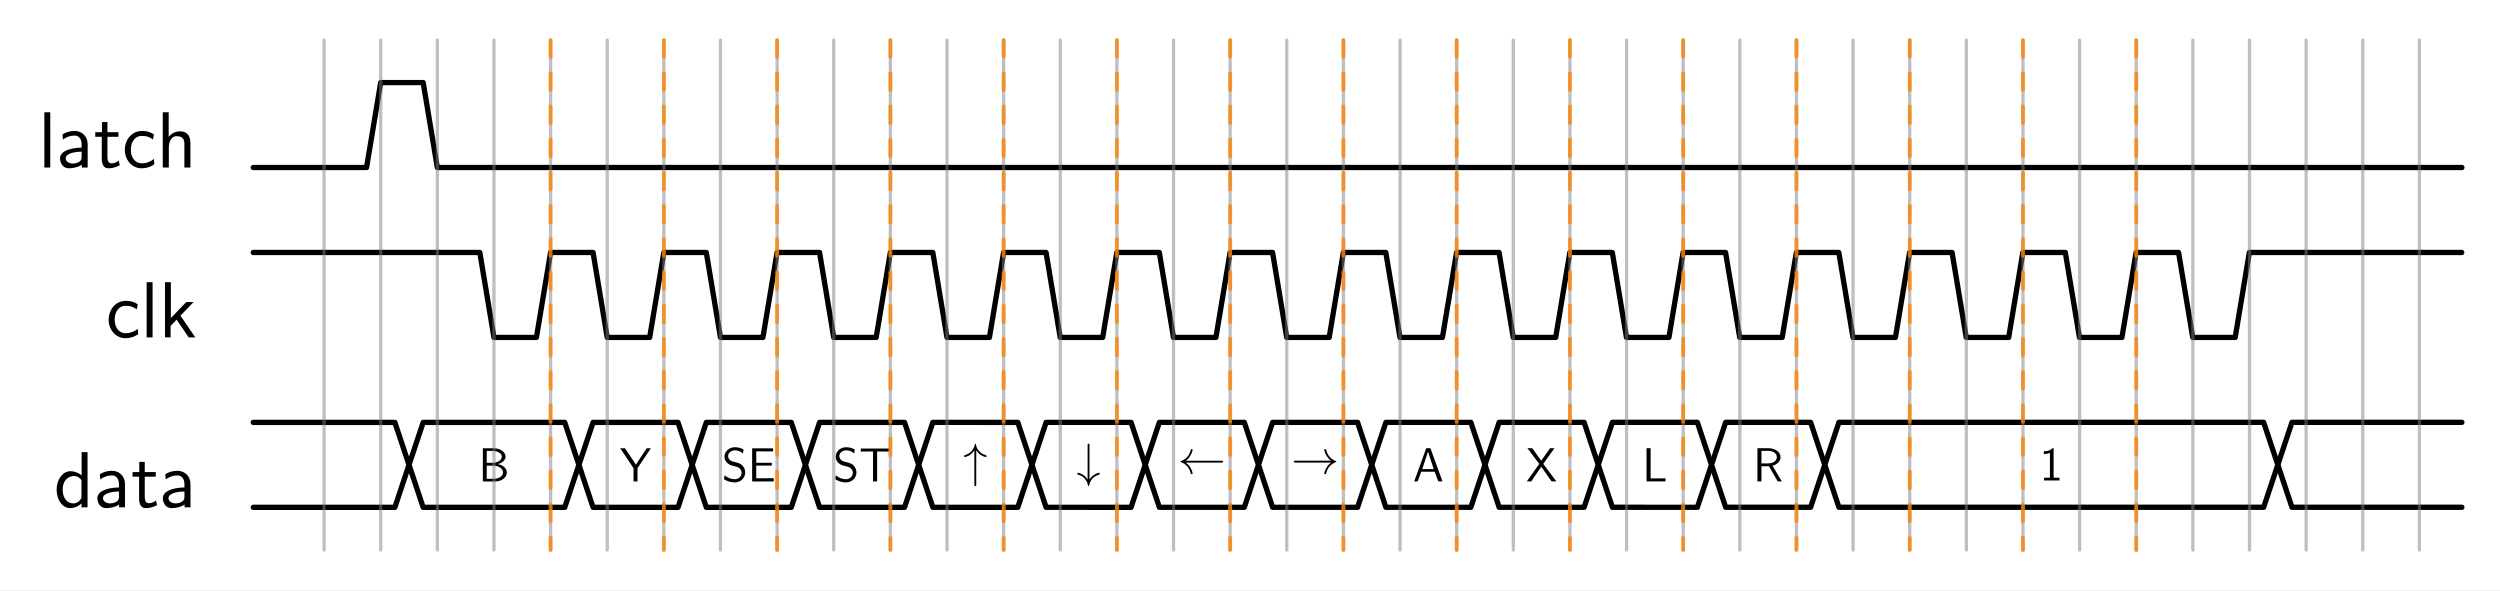
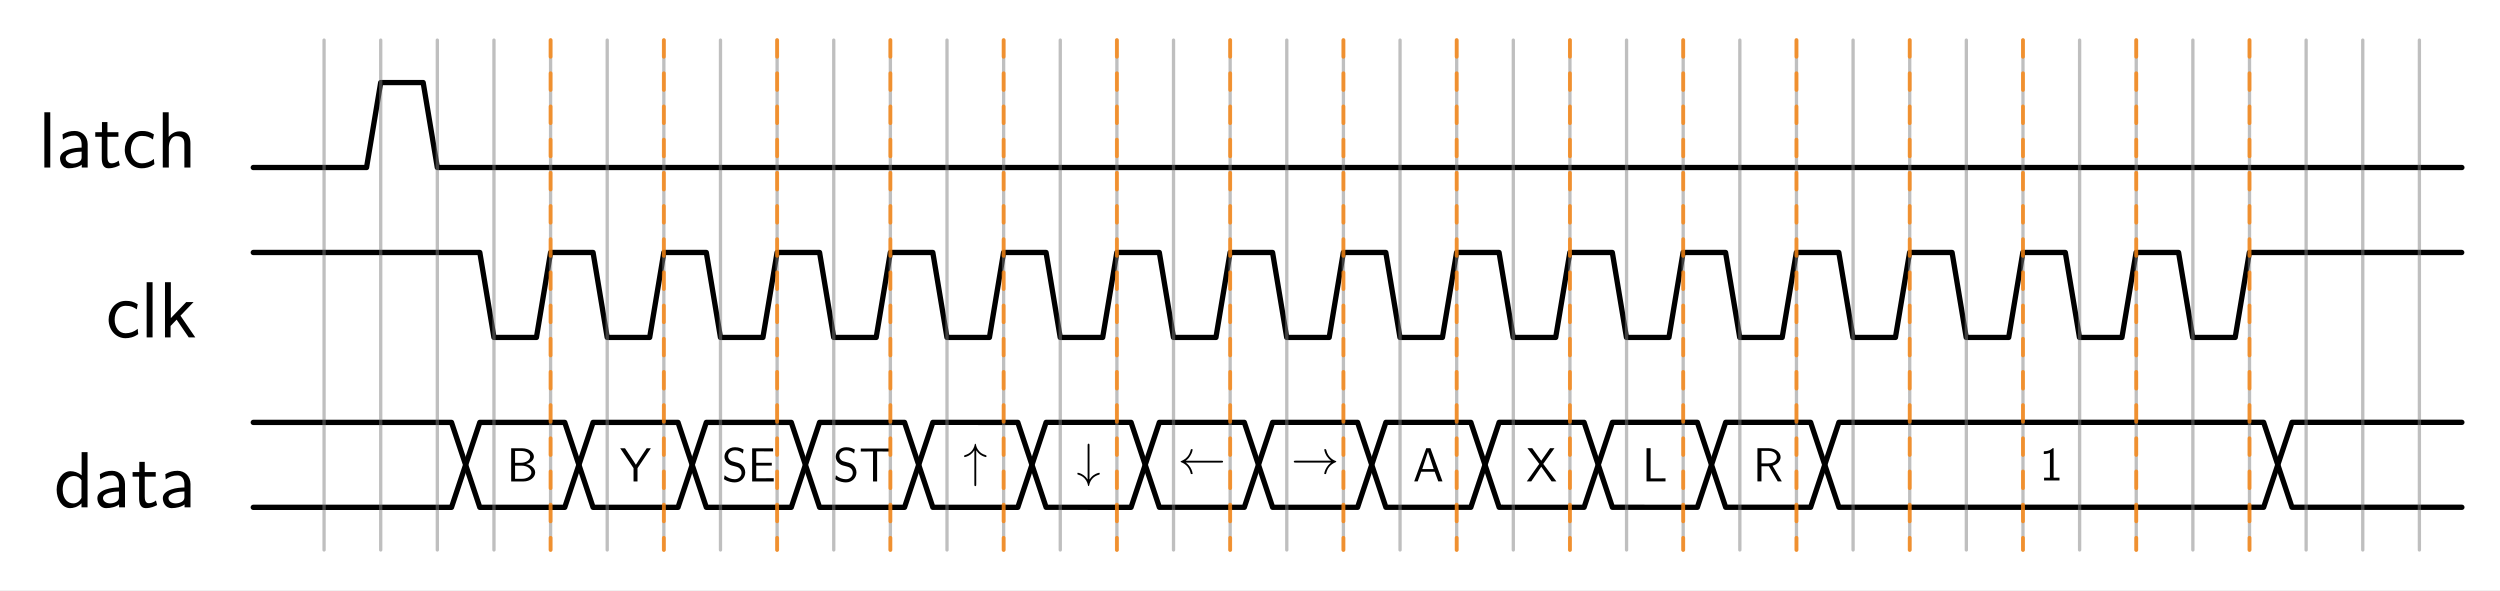
<svg xmlns="http://www.w3.org/2000/svg" version="1.1" id="svg1" width="600.496" height="141.733" viewBox="0 0 600.496 141.733">
  <defs id="defs1" />
  <g id="g1">
    <path id="path1" d="M 0,0 H 450.372 V 106.3 H 0 Z" style="fill:#ffffff;fill-opacity:1;fill-rule:nonzero;stroke:none" transform="matrix(1.333333,0,0,-1.333333,0,141.7333)" />
    <path id="path2" d="M -45.129,-75.62 V 29.682 H 404.249 V -75.62 Z" style="fill:#ffffff;fill-opacity:1;fill-rule:nonzero;stroke:none" transform="matrix(1.333333,0,0,-1.333333,60.83867,40.24133)" />
    <path id="path3" d="M 2.18,-9.949 H 1.113 V 7.109375e-4 h 1.066 z m 6.738,5.742 c 0,-1.371 -0.996,-2.379 -2.332,-2.379 -0.855,0 -1.5,0.199 -2.203,0.609 l 0.082,0.938 c 0.633,-0.457 1.289,-0.715 2.121,-0.715 0.668,0 1.242,0.527 1.242,1.582 v 0.586 c -0.656,0.023 -1.512,0.07 -2.367,0.363 -0.961,0.328 -1.523,0.855 -1.523,1.57 0,0.633 0.375,1.793 1.594,1.793 0.785,0 1.793,-0.223 2.32,-0.668 V 7.109375e-4 h 1.066 z m -1.09,2.285 c 0,0.281 0,0.633 -0.48,0.914 -0.387,0.246 -0.867,0.293 -1.09,0.293 -0.773,0 -1.301,-0.422 -1.301,-0.949 0,-0.973 1.992,-1.195 2.871,-1.195 z m 4.649,-3.609 h 1.98 v -0.832 h -1.98 v -1.828 h -0.984 v 1.828 h -1.207 v 0.832 h 1.172 v 3.855 c 0,0.832 0.188,1.816 1.184,1.816 0.961,0 1.617,-0.328 2.062,-0.551 L 14.493,-1.241 c -0.504,0.434 -1.031,0.492 -1.289,0.492 -0.633,0 -0.727,-0.668 -0.727,-1.172 z m 8.376,3.984 c -0.656,0.527 -1.395,0.797 -2.191,0.797 -1.195,0 -1.969,-1.055 -1.969,-2.449 0,-1.195 0.574,-2.496 2.004,-2.496 0.961,0 1.371,0.234 1.98,0.645 l 0.176,-0.926 c -0.832,-0.492 -1.312,-0.609 -2.156,-0.609 -1.98,0 -3.094,1.758 -3.094,3.387 0,1.84 1.312,3.34 3.035,3.34 0.703,0 1.512,-0.164 2.297,-0.738 0,-0.047 -0.047,-0.492 -0.059,-0.551 z m 6.574,-2.766 c 0,-0.879 -0.188,-2.203 -1.922,-2.203 -0.984,0 -1.652,0.562 -1.992,0.996 V -9.949 H 22.447 V 7.109375e-4 h 1.09 V -3.574 c 0,-0.891 0.328,-2.074 1.418,-2.074 1.336,0 1.383,0.926 1.383,1.43 V 7.109375e-4 h 1.09 z m 0,0" style="fill:#000000;fill-opacity:1;fill-rule:nonzero;stroke:none" aria-label="latch" transform="matrix(1.333333,0,0,1.333333,9.168,40.23733)" />
    <path id="path4" d="m 0,0.004 h 20.404 l 2.55,15.303 h 7.651 L 33.156,0.004 h 364.717" style="fill:none;stroke:#000000;stroke-width:0.956;stroke-linecap:round;stroke-linejoin:round;stroke-miterlimit:10;stroke-dasharray:none;stroke-opacity:1" transform="matrix(1.333333,0,0,-1.333333,60.83867,40.24133)" />
    <path id="path5" d="m 5.753,-1.548 c -0.656,0.527 -1.395,0.797 -2.191,0.797 -1.195,0 -1.969,-1.055 -1.969,-2.449 0,-1.195 0.574,-2.496 2.004,-2.496 0.961,0 1.371,0.234 1.98,0.645 l 0.176,-0.926 c -0.832,-0.492 -1.312,-0.609 -2.156,-0.609 -1.98,0 -3.094,1.758 -3.094,3.387 0,1.84 1.312,3.34 3.035,3.34 0.703,0 1.512,-0.164 2.297,-0.738 0,-0.047 -0.047,-0.492 -0.059,-0.551 z M 8.422,-9.95 H 7.356 v 9.949 h 1.066 z m 5.027,6.035 2.355,-2.449 h -1.324 l -2.766,2.883 v -6.469 h -1.055 v 9.949 h 1.008 V -2.063 l 1.09,-1.137 2.18,3.199 h 1.184 z m 0,0" style="fill:#000000;fill-opacity:1;fill-rule:nonzero;stroke:none" aria-label="clk" transform="matrix(1.333333,0,0,1.333333,25.41867,81.048)" />
    <path id="path6" d="m 0,-15.303 h 40.807 l 2.55,-15.303 h 7.651 l 2.55,15.303 h 7.651 l 2.55,-15.303 h 7.651 l 2.55,15.303 h 7.651 l 2.55,-15.303 h 7.651 l 2.55,15.303 h 7.651 l 2.55,-15.303 h 7.651 l 2.55,15.303 h 7.651 l 2.55,-15.303 h 7.651 l 2.55,15.303 h 7.651 l 2.55,-15.303 h 7.651 l 2.55,15.303 h 7.651 l 2.55,-15.303 h 7.651 l 2.55,15.303 h 7.651 l 2.55,-15.303 h 7.651 l 2.55,15.303 h 7.651 l 2.55,-15.303 h 7.651 l 2.55,15.303 h 7.651 l 2.55,-15.303 h 7.651 l 2.55,15.303 h 7.651 l 2.55,-15.303 h 7.651 l 2.55,15.303 h 7.651 l 2.55,-15.303 h 7.651 l 2.55,15.303 h 7.651 l 2.55,-15.303 h 7.651 l 2.55,15.303 h 7.651 l 2.55,-15.303 h 7.651 l 2.55,15.303 h 7.651 l 2.55,-15.303 h 7.651 l 2.55,15.303 h 7.651 l 2.55,-15.303 h 7.651 l 2.55,15.303 h 38.257" style="fill:none;stroke:#000000;stroke-width:0.956;stroke-linecap:round;stroke-linejoin:round;stroke-miterlimit:10;stroke-dasharray:none;stroke-opacity:1" transform="matrix(1.333333,0,0,-1.333333,60.83867,40.24133)" />
    <path id="path7" d="M 6.072,-9.948 H 5.005 v 4.184 c -0.656,-0.551 -1.406,-0.75 -2.016,-0.75 -1.371,0 -2.484,1.465 -2.484,3.328 0,1.852 1.055,3.328 2.426,3.328 0.527,0 1.336,-0.164 2.051,-0.867 v 0.727 h 1.09 z m -1.09,8.262 c -0.352,0.609 -0.844,0.973 -1.477,0.973 -0.879,0 -1.91,-0.68 -1.91,-2.461 0,-1.898 1.219,-2.473 2.051,-2.473 0.562,0 1.02,0.281 1.336,0.762 z m 7.837,-2.52 c 0,-1.371 -0.996,-2.379 -2.332,-2.379 -0.855,0 -1.5,0.199 -2.203,0.609 l 0.082,0.938 c 0.633,-0.457 1.289,-0.715 2.121,-0.715 0.668,0 1.242,0.527 1.242,1.582 v 0.586 c -0.656,0.023 -1.512,0.07 -2.367,0.363 -0.961,0.328 -1.523,0.855 -1.523,1.57 0,0.633 0.375,1.793 1.594,1.793 0.785,0 1.793,-0.223 2.32,-0.668 v 0.527 h 1.066 z m -1.09,2.285 c 0,0.281 0,0.633 -0.48,0.914 -0.387,0.246 -0.867,0.293 -1.09,0.293 -0.773,0 -1.301,-0.422 -1.301,-0.949 0,-0.973 1.992,-1.195 2.871,-1.195 z m 4.649,-3.609 h 1.98 v -0.832 h -1.98 v -1.828 h -0.984 v 1.828 h -1.207 v 0.832 h 1.172 v 3.855 c 0,0.832 0.188,1.816 1.184,1.816 0.961,0 1.617,-0.328 2.062,-0.551 L 18.394,-1.241 c -0.504,0.434 -1.031,0.492 -1.289,0.492 -0.633,0 -0.727,-0.668 -0.727,-1.172 z m 8.238,1.324 c 0,-1.371 -0.996,-2.379 -2.332,-2.379 -0.855,0 -1.5,0.199 -2.203,0.609 l 0.082,0.938 c 0.633,-0.457 1.289,-0.715 2.121,-0.715 0.668,0 1.242,0.527 1.242,1.582 v 0.586 c -0.656,0.023 -1.512,0.07 -2.367,0.363 -0.961,0.328 -1.523,0.855 -1.523,1.57 0,0.633 0.375,1.793 1.594,1.793 0.785,0 1.793,-0.223 2.32,-0.668 v 0.527 h 1.066 z m -1.09,2.285 c 0,0.281 0,0.633 -0.48,0.914 -0.387,0.246 -0.867,0.293 -1.09,0.293 -0.773,0 -1.301,-0.422 -1.301,-0.949 0,-0.973 1.992,-1.195 2.871,-1.195 z m 0,0" style="fill:#000000;fill-opacity:1;fill-rule:nonzero;stroke:none" aria-label="data" transform="matrix(1.333333,0,0,1.333333,12.932,121.8653)" />
-     <path id="path8" d="m 0,-45.914 25.505,-9e-4 2.55,-7.651 -2.55,-7.651 L 0,-61.217" style="fill:none;stroke:#000000;stroke-width:0.956;stroke-linecap:round;stroke-linejoin:round;stroke-miterlimit:10;stroke-dasharray:none;stroke-opacity:1" transform="matrix(1.333333,0,0,-1.333333,60.83867,40.24133)" />
-     <path id="path9" d="m 28.055,-53.565 2.55,7.651 25.505,-9.1e-4 2.55,-7.651 -2.55,-7.651 -25.505,0.002 -2.55,7.651" style="fill:none;stroke:#000000;stroke-width:0.956;stroke-linecap:round;stroke-linejoin:round;stroke-miterlimit:10;stroke-dasharray:none;stroke-opacity:1" transform="matrix(1.333333,0,0,-1.333333,60.83867,40.24133)" />
-     <path id="path10" d="M 1.327,-9.96 V 6.640625e-4 h 3.711 c 2.031,0 3.496,-1.289 3.496,-2.695 0,-1.27 -1.25,-2.285 -2.715,-2.52 1.68,-0.449 2.324,-1.426 2.324,-2.246 0,-1.289 -1.465,-2.5 -3.496,-2.5 z m 1.172,4.355 v -3.555 h 1.758 c 1.543,0 2.773,0.762 2.773,1.719 0,0.996 -1.23,1.836 -2.754,1.836 z m 0,4.805 V -4.745 h 1.914 c 1.836,0 2.988,1.035 2.988,2.031 0,1.016 -1.152,1.914 -2.773,1.914 z m 0,0" style="fill:#000000;fill-opacity:1;fill-rule:nonzero;stroke:none" aria-label="B" transform="matrix(0.8,0,0,0.8,114.9187,115.644)" />
+     <path id="path8" d="m 0,-45.914 35.707,-9e-4 2.55,-7.651 -2.55,-7.651 L 0,-61.217" style="fill:none;stroke:#000000;stroke-width:0.956;stroke-linecap:round;stroke-linejoin:round;stroke-miterlimit:10;stroke-dasharray:none;stroke-opacity:1" transform="matrix(1.333333,0,0,-1.333333,60.83867,40.24133)" />
+     <path id="path9" d="m 38.257,-53.565 2.55,7.651 15.303,-9.1e-4 2.55,-7.651 -2.55,-7.651 -15.303,0.002 -2.55,7.651" style="fill:none;stroke:#000000;stroke-width:0.956;stroke-linecap:round;stroke-linejoin:round;stroke-miterlimit:10;stroke-dasharray:none;stroke-opacity:1" transform="matrix(1.333333,0,0,-1.333333,60.83867,40.24133)" />
+     <path id="path10" d="M 1.327,-9.96 V 6.640625e-4 H 5.037 c 2.031,0 3.496,-1.289 3.496,-2.695 0,-1.27 -1.25,-2.285 -2.715,-2.52 1.68,-0.449 2.324,-1.426 2.324,-2.246 0,-1.289 -1.465,-2.5 -3.496,-2.5 z m 1.172,4.355 V -9.159 H 4.256 c 1.543,0 2.773,0.762 2.773,1.719 0,0.996 -1.23,1.836 -2.754,1.836 z m 0,4.805 V -4.745 H 4.412 c 1.836,0 2.988,1.035 2.988,2.031 0,1.016 -1.152,1.914 -2.773,1.914 z m 0,0" style="fill:#000000;fill-opacity:1;fill-rule:nonzero;stroke:none" aria-label="B" transform="matrix(0.8,0,0,0.8,121.72,115.644)" />
    <path id="path11" d="m 58.661,-53.564 2.55,7.651 15.303,-9.2e-4 2.55,-7.651 -2.55,-7.651 -15.303,0.002 -2.55,7.651" style="fill:none;stroke:#000000;stroke-width:0.956;stroke-linecap:round;stroke-linejoin:round;stroke-miterlimit:10;stroke-dasharray:none;stroke-opacity:1" transform="matrix(1.333333,0,0,-1.333333,60.83867,40.24133)" />
    <path id="path12" d="m 9.238,-9.959 h -1.25 L 5.527,-6.248 C 5.254,-5.838 4.961,-5.388 4.746,-5.017 4.688,-5.076 4.531,-5.369 3.926,-6.306 L 1.484,-9.959 H 0.039 L 4.043,-3.982 V 0.002 H 5.234 V -3.982 Z m 0,0" style="fill:#000000;fill-opacity:1;fill-rule:nonzero;stroke:none" aria-label="Y" transform="matrix(0.8,0,0,0.8,148.9413,115.6427)" />
    <path id="path13" d="m 79.064,-53.563 2.55,7.651 15.303,-9.1e-4 2.55,-7.651 -2.55,-7.651 -15.303,0.002 -2.55,7.651" style="fill:none;stroke:#000000;stroke-width:0.956;stroke-linecap:round;stroke-linejoin:round;stroke-miterlimit:10;stroke-dasharray:none;stroke-opacity:1" transform="matrix(1.333333,0,0,-1.333333,60.83867,40.24133)" />
    <path id="path14" d="m 6.525,-9.571 c -0.586,-0.312 -1.289,-0.703 -2.578,-0.703 -1.914,0 -3.164,1.387 -3.164,2.832 0,1.016 0.605,1.68 0.684,1.738 0.703,0.723 1.191,0.859 2.109,1.074 1.211,0.312 1.426,0.371 1.875,0.84 0.254,0.254 0.469,0.723 0.469,1.211 0,0.996 -0.82,1.914 -2.051,1.914 -1.055,0 -2.168,-0.41 -3.027,-1.191 l -0.215,1.172 c 1.309,0.859 2.578,0.977 3.242,0.977 1.855,0 3.145,-1.406 3.145,-3.008 0,-0.918 -0.43,-1.602 -0.762,-1.973 C 5.607,-5.392 5.06,-5.528 4.103,-5.763 3.127,-6.017 2.775,-6.095 2.463,-6.407 2.267,-6.602 1.877,-6.954 1.877,-7.618 c 0,-0.859 0.801,-1.719 2.051,-1.719 1.23,0 1.875,0.488 2.383,0.938 z m 8.467,4.824 v -0.859 H 10.324 v -3.438 h 1.953 c 0.176,0 0.352,0.02 0.527,0.02 h 2.578 V -9.942 H 9.093 V -8.8541667e-4 H 15.578 V -0.977 h -1.895 c -0.156,0 -0.332,0.02 -0.508,0.02 H 10.324 V -4.747 Z m 0,0" style="fill:#000000;fill-opacity:1;fill-rule:nonzero;stroke:none" aria-label="SE" transform="matrix(0.8,0,0,0.8,173.3893,115.6413)" />
    <path id="path15" d="m 99.468,-53.562 2.55,7.651 15.303,-9e-4 2.55,-7.651 -2.55,-7.651 -15.303,0.002 -2.55,7.651" style="fill:none;stroke:#000000;stroke-width:0.956;stroke-linecap:round;stroke-linejoin:round;stroke-miterlimit:10;stroke-dasharray:none;stroke-opacity:1" transform="matrix(1.333333,0,0,-1.333333,60.83867,40.24133)" />
    <path id="path16" d="m 6.523,-9.571 c -0.586,-0.312 -1.289,-0.703 -2.578,-0.703 -1.914,0 -3.164,1.387 -3.164,2.832 0,1.016 0.605,1.68 0.684,1.738 0.703,0.723 1.191,0.859 2.109,1.074 1.211,0.312 1.426,0.371 1.875,0.84 0.254,0.254 0.469,0.723 0.469,1.211 0,0.996 -0.82,1.914 -2.051,1.914 -1.055,0 -2.168,-0.41 -3.027,-1.191 l -0.215,1.172 c 1.309,0.859 2.578,0.977 3.242,0.977 1.855,0 3.145,-1.406 3.145,-3.008 0,-0.918 -0.43,-1.602 -0.762,-1.973 C 5.606,-5.392 5.059,-5.528 4.102,-5.763 3.125,-6.017 2.773,-6.095 2.461,-6.407 2.266,-6.602 1.875,-6.954 1.875,-7.618 c 0,-0.859 0.801,-1.719 2.051,-1.719 1.23,0 1.875,0.488 2.383,0.938 z m 6.689,0.566 h 1.27 c 0.176,0 0.332,0.02 0.508,0.02 h 1.895 V -9.884 H 8.311 v 0.898 h 1.895 c 0.176,0 0.332,-0.02 0.508,-0.02 h 1.27 v 9.004 h 1.23 z m 0,0" style="fill:#000000;fill-opacity:1;fill-rule:nonzero;stroke:none" aria-label="ST" transform="matrix(0.8,0,0,0.8,200.1093,115.6413)" />
    <path id="path17" d="m 119.872,-53.561 2.55,7.651 15.303,-9.2e-4 2.55,-7.651 -2.55,-7.651 -15.303,0.002 -2.55,7.651" style="fill:none;stroke:#000000;stroke-width:0.956;stroke-linecap:round;stroke-linejoin:round;stroke-miterlimit:10;stroke-dasharray:none;stroke-opacity:1" transform="matrix(1.333333,0,0,-1.333333,60.83867,40.24133)" />
    <path id="path18" d="m 3.867,-7.967 c 0.352,0.547 0.762,0.957 1.113,1.23 0.879,0.645 1.758,0.801 1.777,0.801 0.176,0 0.176,-0.156 0.176,-0.273 0,-0.234 -0.02,-0.254 -0.332,-0.352 -0.977,-0.273 -1.543,-0.781 -1.855,-1.152 -0.742,-0.781 -0.918,-1.641 -0.996,-2.109 -0.02,-0.059 -0.078,-0.117 -0.156,-0.117 -0.137,0 -0.156,0.078 -0.176,0.254 -0.332,1.582 -1.348,2.715 -2.93,3.164 -0.215,0.059 -0.254,0.059 -0.254,0.312 0,0.117 0,0.273 0.176,0.273 0.059,0 0.898,-0.156 1.719,-0.762 0.469,-0.352 0.859,-0.781 1.172,-1.27 v 10.234 c 0,0.254 0,0.527 0.293,0.527 0.273,0 0.273,-0.273 0.273,-0.527 z m 0,0" style="fill:#000000;fill-opacity:1;fill-rule:nonzero;stroke:none" aria-label="↑" transform="matrix(0.8,0,0,0.8,231.3987,114.5413)" />
    <path id="path19" d="m 140.276,-53.56 2.55,7.651 15.303,-9.2e-4 2.55,-7.651 -2.55,-7.651 -15.303,0.002 -2.55,7.651" style="fill:none;stroke:#000000;stroke-width:0.956;stroke-linecap:round;stroke-linejoin:round;stroke-miterlimit:10;stroke-dasharray:none;stroke-opacity:1" transform="matrix(1.333333,0,0,-1.333333,60.83867,40.24133)" />
    <path id="path20" d="m 3.866,-9.454 c 0,-0.254 0,-0.508 -0.273,-0.508 -0.293,0 -0.293,0.254 -0.293,0.508 V 0.78 c -0.352,-0.547 -0.742,-0.938 -1.113,-1.211 C 1.327,-1.095 0.448,-1.232 0.409,-1.232 c -0.176,0 -0.176,0.156 -0.176,0.273 0,0.234 0.02,0.234 0.332,0.332 C 1.542,-0.353 2.108,0.175 2.44,0.526 3.163,1.327 3.338,2.186 3.436,2.636 c 0,0.059 0.059,0.137 0.156,0.137 0.117,0 0.137,-0.098 0.176,-0.234 0.312,-1.621 1.348,-2.734 2.93,-3.184 0.215,-0.078 0.234,-0.078 0.234,-0.312 0,-0.117 0,-0.273 -0.176,-0.273 -0.039,0 -0.879,0.156 -1.699,0.742 -0.488,0.352 -0.859,0.781 -1.191,1.27 z m 0,0" style="fill:#000000;fill-opacity:1;fill-rule:nonzero;stroke:none" aria-label="↓" transform="matrix(0.8,0,0,0.8,258.6027,114.54)" />
    <path id="path21" d="m 160.679,-53.559 2.55,7.651 15.303,-9.1e-4 2.55,-7.651 -2.55,-7.651 -15.303,0.002 -2.55,7.651" style="fill:none;stroke:#000000;stroke-width:0.956;stroke-linecap:round;stroke-linejoin:round;stroke-miterlimit:10;stroke-dasharray:none;stroke-opacity:1" transform="matrix(1.333333,0,0,-1.333333,60.83867,40.24133)" />
    <path id="path22" d="m 13.026,-3.298 c 0.273,0 0.527,0 0.527,-0.293 0,-0.273 -0.254,-0.273 -0.527,-0.273 H 2.362 c 0.801,-0.605 1.191,-1.191 1.289,-1.387 0.664,-0.996 0.762,-1.895 0.762,-1.914 0,-0.176 -0.156,-0.176 -0.273,-0.176 -0.254,0 -0.273,0.039 -0.312,0.293 -0.332,1.406 -1.191,2.598 -2.812,3.281 -0.156,0.059 -0.215,0.078 -0.215,0.176 0,0.098 0.078,0.137 0.215,0.195 1.504,0.605 2.461,1.738 2.812,3.34 0.039,0.176 0.059,0.215 0.312,0.215 0.117,0 0.273,0 0.273,-0.176 0,-0.02 -0.117,-0.938 -0.723,-1.895 -0.293,-0.43 -0.703,-0.938 -1.328,-1.387 z m 0,0" style="fill:#000000;fill-opacity:1;fill-rule:nonzero;stroke:none" aria-label="←" transform="matrix(0.8,0,0,0.8,282.9387,113.752)" />
    <path id="path23" d="m 181.083,-53.558 2.55,7.651 15.303,-9.2e-4 2.55,-7.651 -2.55,-7.651 -15.303,0.002 -2.55,7.651" style="fill:none;stroke:#000000;stroke-width:0.956;stroke-linecap:round;stroke-linejoin:round;stroke-miterlimit:10;stroke-dasharray:none;stroke-opacity:1" transform="matrix(1.333333,0,0,-1.333333,60.83867,40.24133)" />
    <path id="path24" d="m 11.975,-3.302 c -0.781,0.605 -1.172,1.191 -1.289,1.387 -0.645,0.977 -0.762,1.895 -0.762,1.895 0,0.176 0.176,0.176 0.293,0.176 0.234,0 0.254,-0.02 0.312,-0.293 0.332,-1.406 1.172,-2.598 2.793,-3.262 0.176,-0.059 0.215,-0.098 0.215,-0.195 0,-0.098 -0.078,-0.137 -0.117,-0.156 -0.625,-0.234 -2.363,-0.957 -2.91,-3.379 -0.039,-0.156 -0.059,-0.215 -0.293,-0.215 -0.117,0 -0.293,0 -0.293,0.176 0,0.039 0.137,0.938 0.723,1.895 0.293,0.43 0.703,0.938 1.328,1.406 H 1.311 c -0.254,0 -0.527,0 -0.527,0.273 0,0.293 0.273,0.293 0.527,0.293 z m 0,0" style="fill:#000000;fill-opacity:1;fill-rule:nonzero;stroke:none" aria-label="→" transform="matrix(0.8,0,0,0.8,310.1427,113.7507)" />
    <path id="path25" d="m 201.487,-53.557 2.55,7.651 15.303,-9e-4 2.55,-7.651 -2.55,-7.651 -15.303,0.002 -2.55,7.651" style="fill:none;stroke:#000000;stroke-width:0.956;stroke-linecap:round;stroke-linejoin:round;stroke-miterlimit:10;stroke-dasharray:none;stroke-opacity:1" transform="matrix(1.333333,0,0,-1.333333,60.83867,40.24133)" />
    <path id="path26" d="M 5.276,-9.963 H 4.006 L 0.393,-0.002 H 1.447 L 2.502,-2.912 h 4.043 l 1.074,2.91 h 1.27 z m -0.742,1.035 1.719,5.215 h -3.438 z m 0,0" style="fill:#000000;fill-opacity:1;fill-rule:nonzero;stroke:none" aria-label="A" transform="matrix(0.8,0,0,0.8,339.3733,115.6347)" />
    <path id="path27" d="m 221.891,-53.556 2.55,7.651 15.303,-9.2e-4 2.55,-7.651 -2.55,-7.651 -15.303,0.002 -2.55,7.651" style="fill:none;stroke:#000000;stroke-width:0.956;stroke-linecap:round;stroke-linejoin:round;stroke-miterlimit:10;stroke-dasharray:none;stroke-opacity:1" transform="matrix(1.333333,0,0,-1.333333,60.83867,40.24133)" />
    <path id="path28" d="m 5.136,-5.255 3.359,-4.707 h -1.328 l -2.637,3.75 -2.695,-3.75 H 0.39 L 3.925,-5.255 0.195,-6.5104167e-4 H 1.523 L 4.531,-4.395 7.636,-6.5104167e-4 h 1.445 z m 0,0" style="fill:#000000;fill-opacity:1;fill-rule:nonzero;stroke:none" aria-label="X" transform="matrix(0.8,0,0,0.8,366.5787,115.6333)" />
    <path id="path29" d="m 242.294,-53.555 2.55,7.651 15.303,-9.1e-4 2.55,-7.651 -2.55,-7.651 -15.303,0.002 -2.55,7.651" style="fill:none;stroke:#000000;stroke-width:0.956;stroke-linecap:round;stroke-linejoin:round;stroke-miterlimit:10;stroke-dasharray:none;stroke-opacity:1" transform="matrix(1.333333,0,0,-1.333333,60.83867,40.24133)" />
    <path id="path30" d="M 2.521,-9.96 H 1.29 v 9.961 h 5.703 v -0.918 c -1.27,0.02 -2.52,0.02 -3.77,0.02 h -0.703 z m 0,0" style="fill:#000000;fill-opacity:1;fill-rule:nonzero;stroke:none" aria-label="L" transform="matrix(0.8,0,0,0.8,394.46,115.632)" />
    <path id="path31" d="m 262.698,-53.554 2.55,7.651 15.303,-9.1e-4 2.55,-7.651 -2.55,-7.651 -15.303,0.002 -2.55,7.651" style="fill:none;stroke:#000000;stroke-width:0.956;stroke-linecap:round;stroke-linejoin:round;stroke-miterlimit:10;stroke-dasharray:none;stroke-opacity:1" transform="matrix(1.333333,0,0,-1.333333,60.83867,40.24133)" />
    <path id="path32" d="m 5.842,-4.69 c 1.562,-0.43 2.422,-1.523 2.422,-2.598 0,-1.426 -1.543,-2.676 -3.574,-2.676 H 1.311 v 9.961 H 2.522 V -4.553 h 2.227 l 2.656,4.551 H 8.635 Z M 2.522,-5.412 v -3.75 h 2.012 c 1.738,0 2.598,0.918 2.598,1.875 0,0.898 -0.781,1.875 -2.598,1.875 z m 0,0" style="fill:#000000;fill-opacity:1;fill-rule:nonzero;stroke:none" aria-label="R" transform="matrix(0.8,0,0,0.8,421.084,115.6307)" />
    <path id="path33" d="m 283.102,-53.554 2.55,7.651 76.514,-9e-4 2.55,-7.651 -2.55,-7.651 -76.514,0.002 -2.55,7.651" style="fill:none;stroke:#000000;stroke-width:0.956;stroke-linecap:round;stroke-linejoin:round;stroke-miterlimit:10;stroke-dasharray:none;stroke-opacity:1" transform="matrix(1.333333,0,0,-1.333333,60.83867,40.24133)" />
    <path id="path34" d="M 4.218,-9.709 H 3.945 c -0.234,0.234 -0.918,0.898 -2.461,0.938 -0.215,0 -0.215,0.02 -0.215,0.273 v 0.566 c 0.879,0 1.523,-0.215 1.836,-0.332 v 7.422 H 1.347 v 0.84 H 5.976 V -0.842 H 4.218 Z m 0,0" style="fill:#000000;fill-opacity:1;fill-rule:nonzero;stroke:none" aria-label="1" transform="matrix(0.8,0,0,0.8,489.9027,115.404)" />
    <path id="path35" d="m 364.717,-53.552 2.55,7.651 30.606,-0.002 m 0,-15.303 -30.606,0.002 -2.55,7.651" style="fill:none;stroke:#000000;stroke-width:0.956;stroke-linecap:round;stroke-linejoin:round;stroke-miterlimit:10;stroke-dasharray:none;stroke-opacity:1" transform="matrix(1.333333,0,0,-1.333333,60.83867,40.24133)" />
    <path id="path36" d="M 12.752,22.954 V -68.892 M 22.954,22.954 V -68.892 M 33.156,22.954 V -68.892 M 43.358,22.954 V -68.892 M 53.56,22.954 V -68.892 M 63.762,22.954 V -68.892 M 73.964,22.954 V -68.892 M 84.165,22.954 V -68.892 M 94.367,22.954 V -68.892 M 104.569,22.954 V -68.892 M 114.771,22.954 V -68.892 M 124.973,22.954 V -68.892 M 135.175,22.954 V -68.892 M 145.377,22.954 V -68.892 M 155.578,22.954 V -68.892 M 165.78,22.954 V -68.892 M 175.982,22.954 V -68.892 M 186.184,22.954 V -68.892 M 196.386,22.954 V -68.892 M 206.588,22.954 V -68.892 M 216.79,22.954 V -68.892 M 226.992,22.954 V -68.892 M 237.193,22.954 V -68.892 M 247.395,22.954 V -68.892 M 257.597,22.954 V -68.892 M 267.799,22.954 V -68.892 M 278.001,22.954 V -68.892 M 288.203,22.954 V -68.892 M 298.405,22.954 V -68.892 M 308.606,22.954 V -68.892 M 318.808,22.954 V -68.892 M 329.01,22.954 V -68.892 M 339.212,22.954 v -91.847 m 10.202,91.847 v -91.847 m 10.202,91.847 v -91.847 m 10.202,91.847 v -91.847 m 10.202,91.847 v -91.847 m 10.202,91.847 v -91.847" style="fill:none;stroke:#808080;stroke-width:0.598;stroke-linecap:round;stroke-linejoin:round;stroke-miterlimit:10;stroke-dasharray:none;stroke-opacity:0.5" transform="matrix(1.333333,0,0,-1.333333,60.83867,40.24133)" />
-     <path id="path37" d="M 53.56,22.954 V -68.892 M 73.964,22.954 V -68.892 M 94.367,22.954 V -68.892 M 114.771,22.954 V -68.892 M 135.175,22.954 V -68.892 M 155.578,22.954 V -68.892 M 175.982,22.954 V -68.892 M 196.386,22.954 V -68.892 M 216.79,22.954 V -68.892 M 237.193,22.954 V -68.892 M 257.597,22.954 V -68.892 M 278.001,22.954 V -68.892 M 298.405,22.954 V -68.892 M 318.808,22.954 V -68.892 M 339.212,22.954 v -91.847" style="fill:none;stroke:#ff8000;stroke-width:0.702;stroke-linecap:round;stroke-linejoin:round;stroke-miterlimit:10;stroke-dasharray:2.989, 2.989;stroke-dashoffset:0;stroke-opacity:0.75" transform="matrix(1.333333,0,0,-1.333333,60.83867,40.24133)" />
+     <path id="path37" d="M 53.56,22.954 V -68.892 M 73.964,22.954 V -68.892 M 94.367,22.954 V -68.892 M 114.771,22.954 V -68.892 M 135.175,22.954 V -68.892 M 155.578,22.954 V -68.892 M 175.982,22.954 V -68.892 M 196.386,22.954 V -68.892 M 216.79,22.954 V -68.892 M 237.193,22.954 V -68.892 M 257.597,22.954 V -68.892 M 278.001,22.954 V -68.892 M 298.405,22.954 V -68.892 M 318.808,22.954 V -68.892 M 339.212,22.954 v -91.847 m 20.404,91.847 v -91.847" style="fill:none;stroke:#ff8000;stroke-width:0.702;stroke-linecap:round;stroke-linejoin:round;stroke-miterlimit:10;stroke-dasharray:2.989, 2.989;stroke-dashoffset:0;stroke-opacity:0.75" transform="matrix(1.333333,0,0,-1.333333,60.83867,40.24133)" />
  </g>
</svg>
